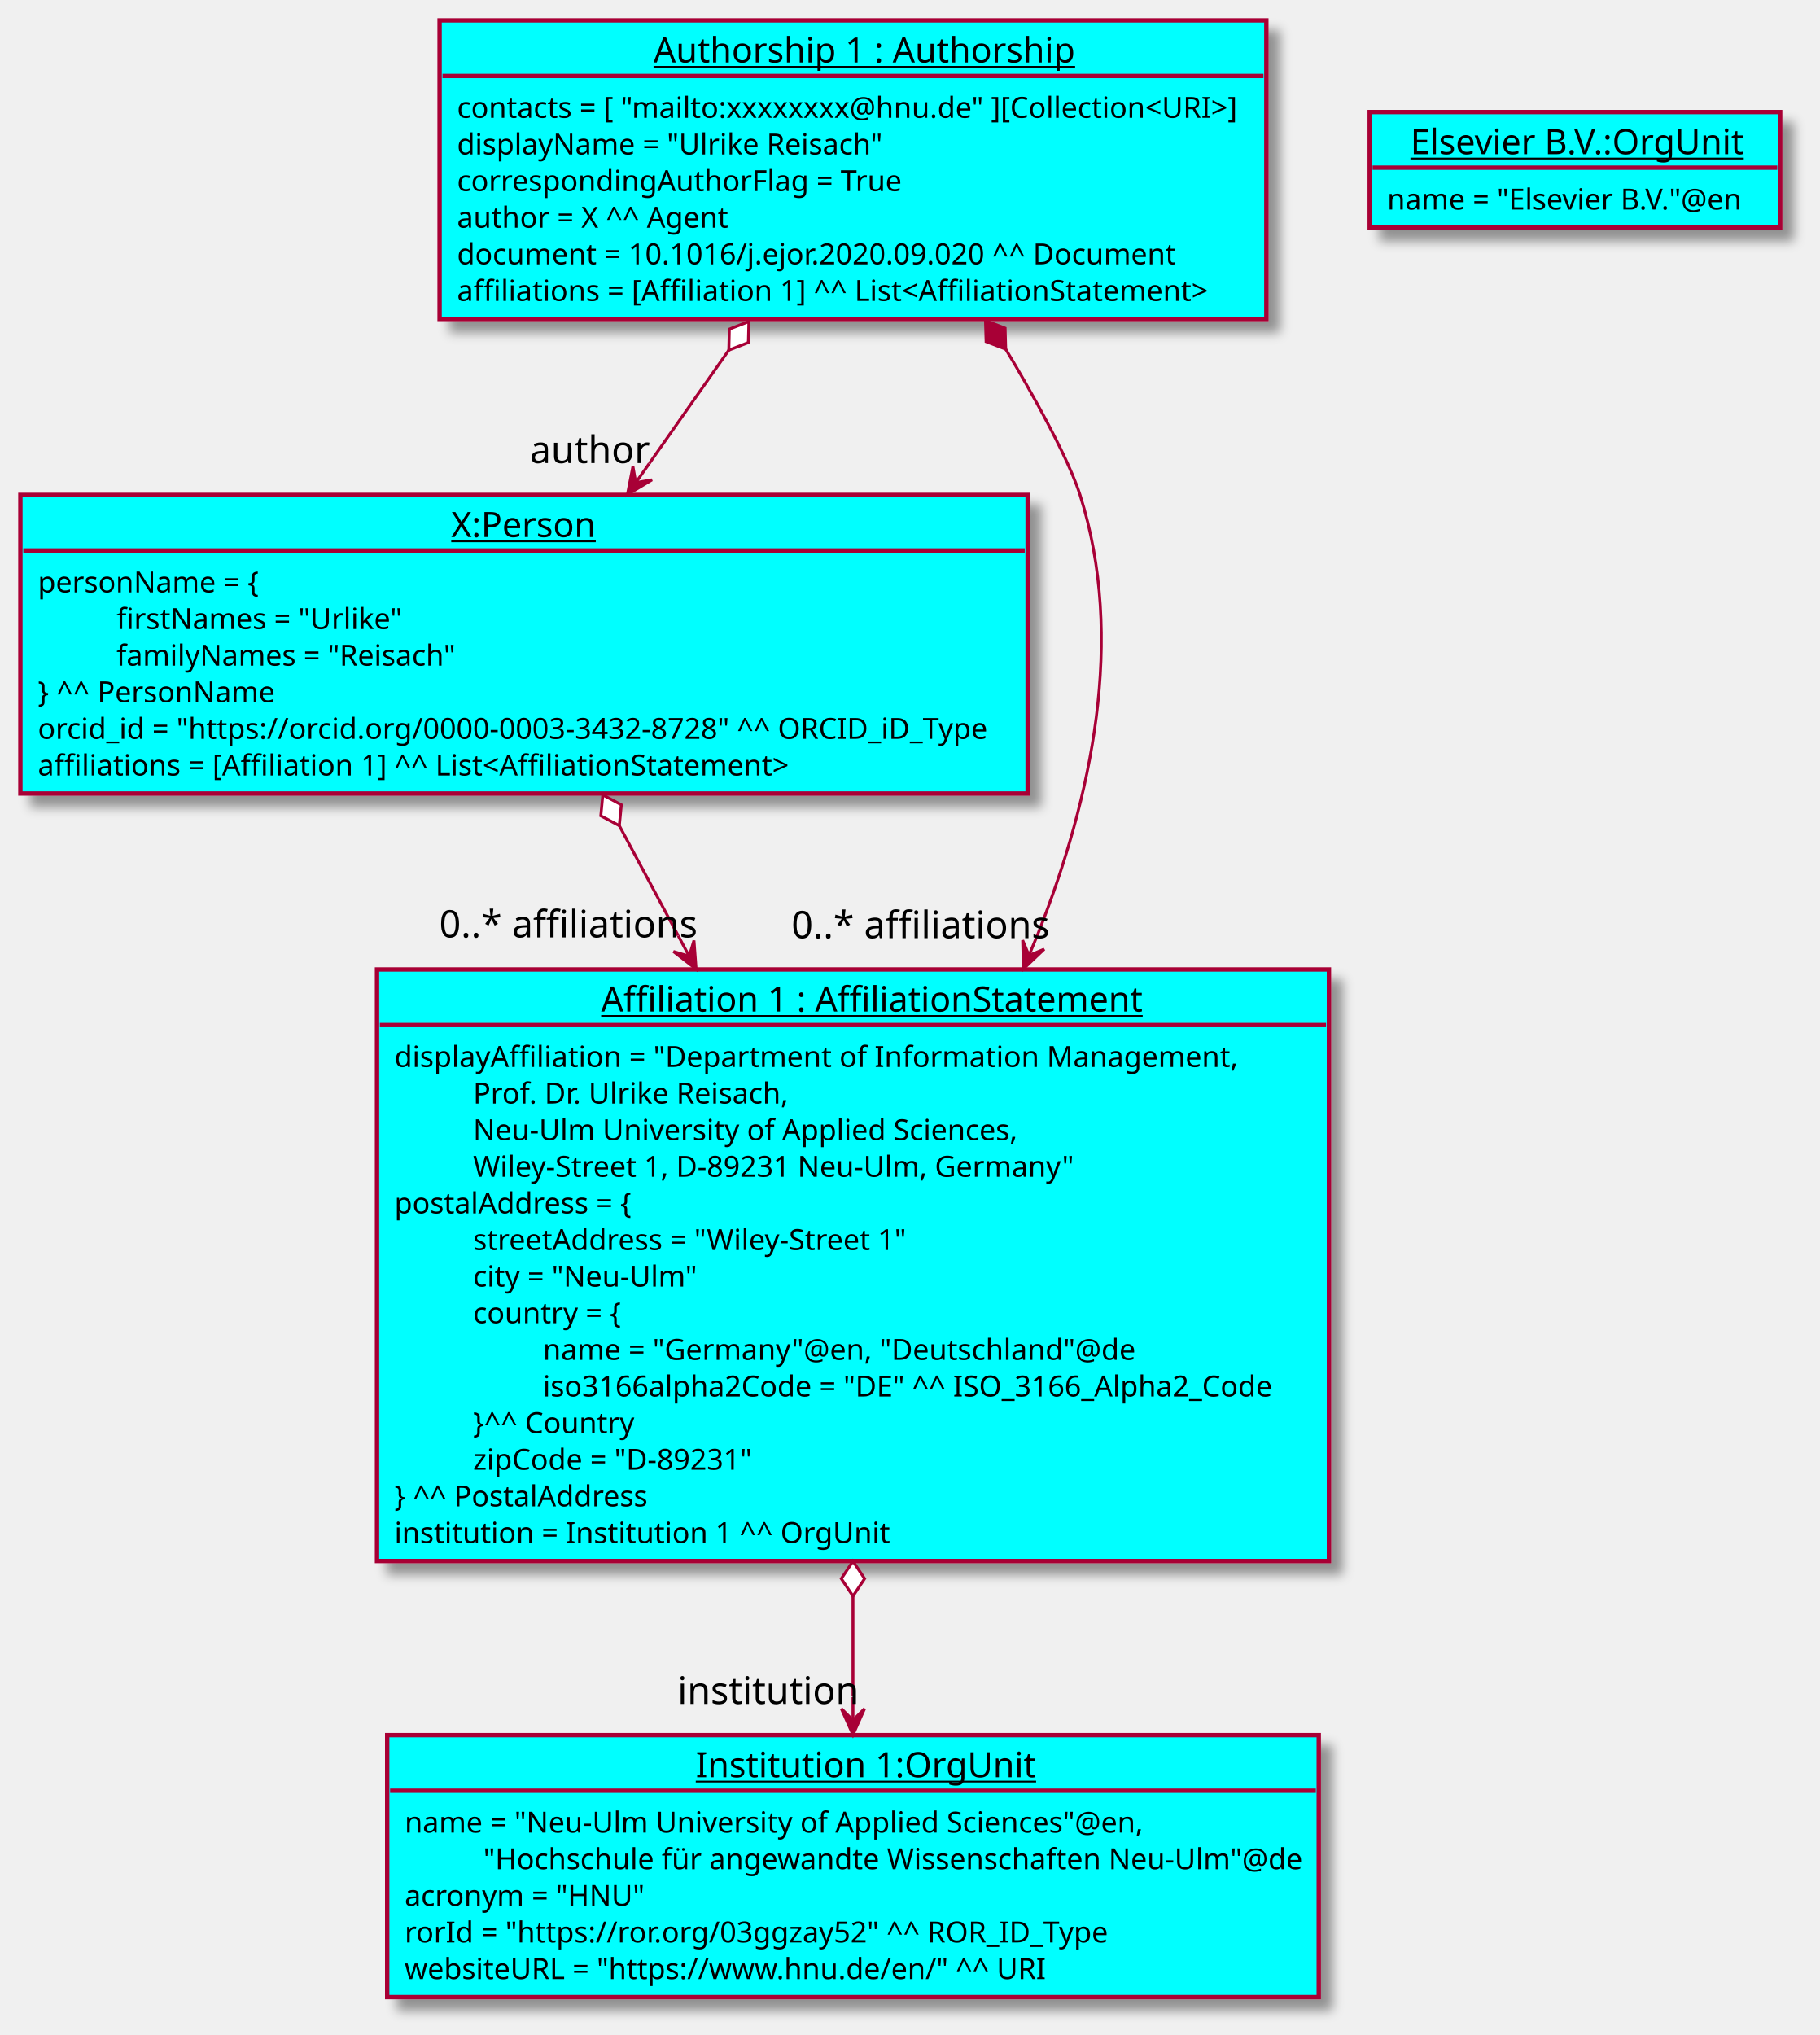
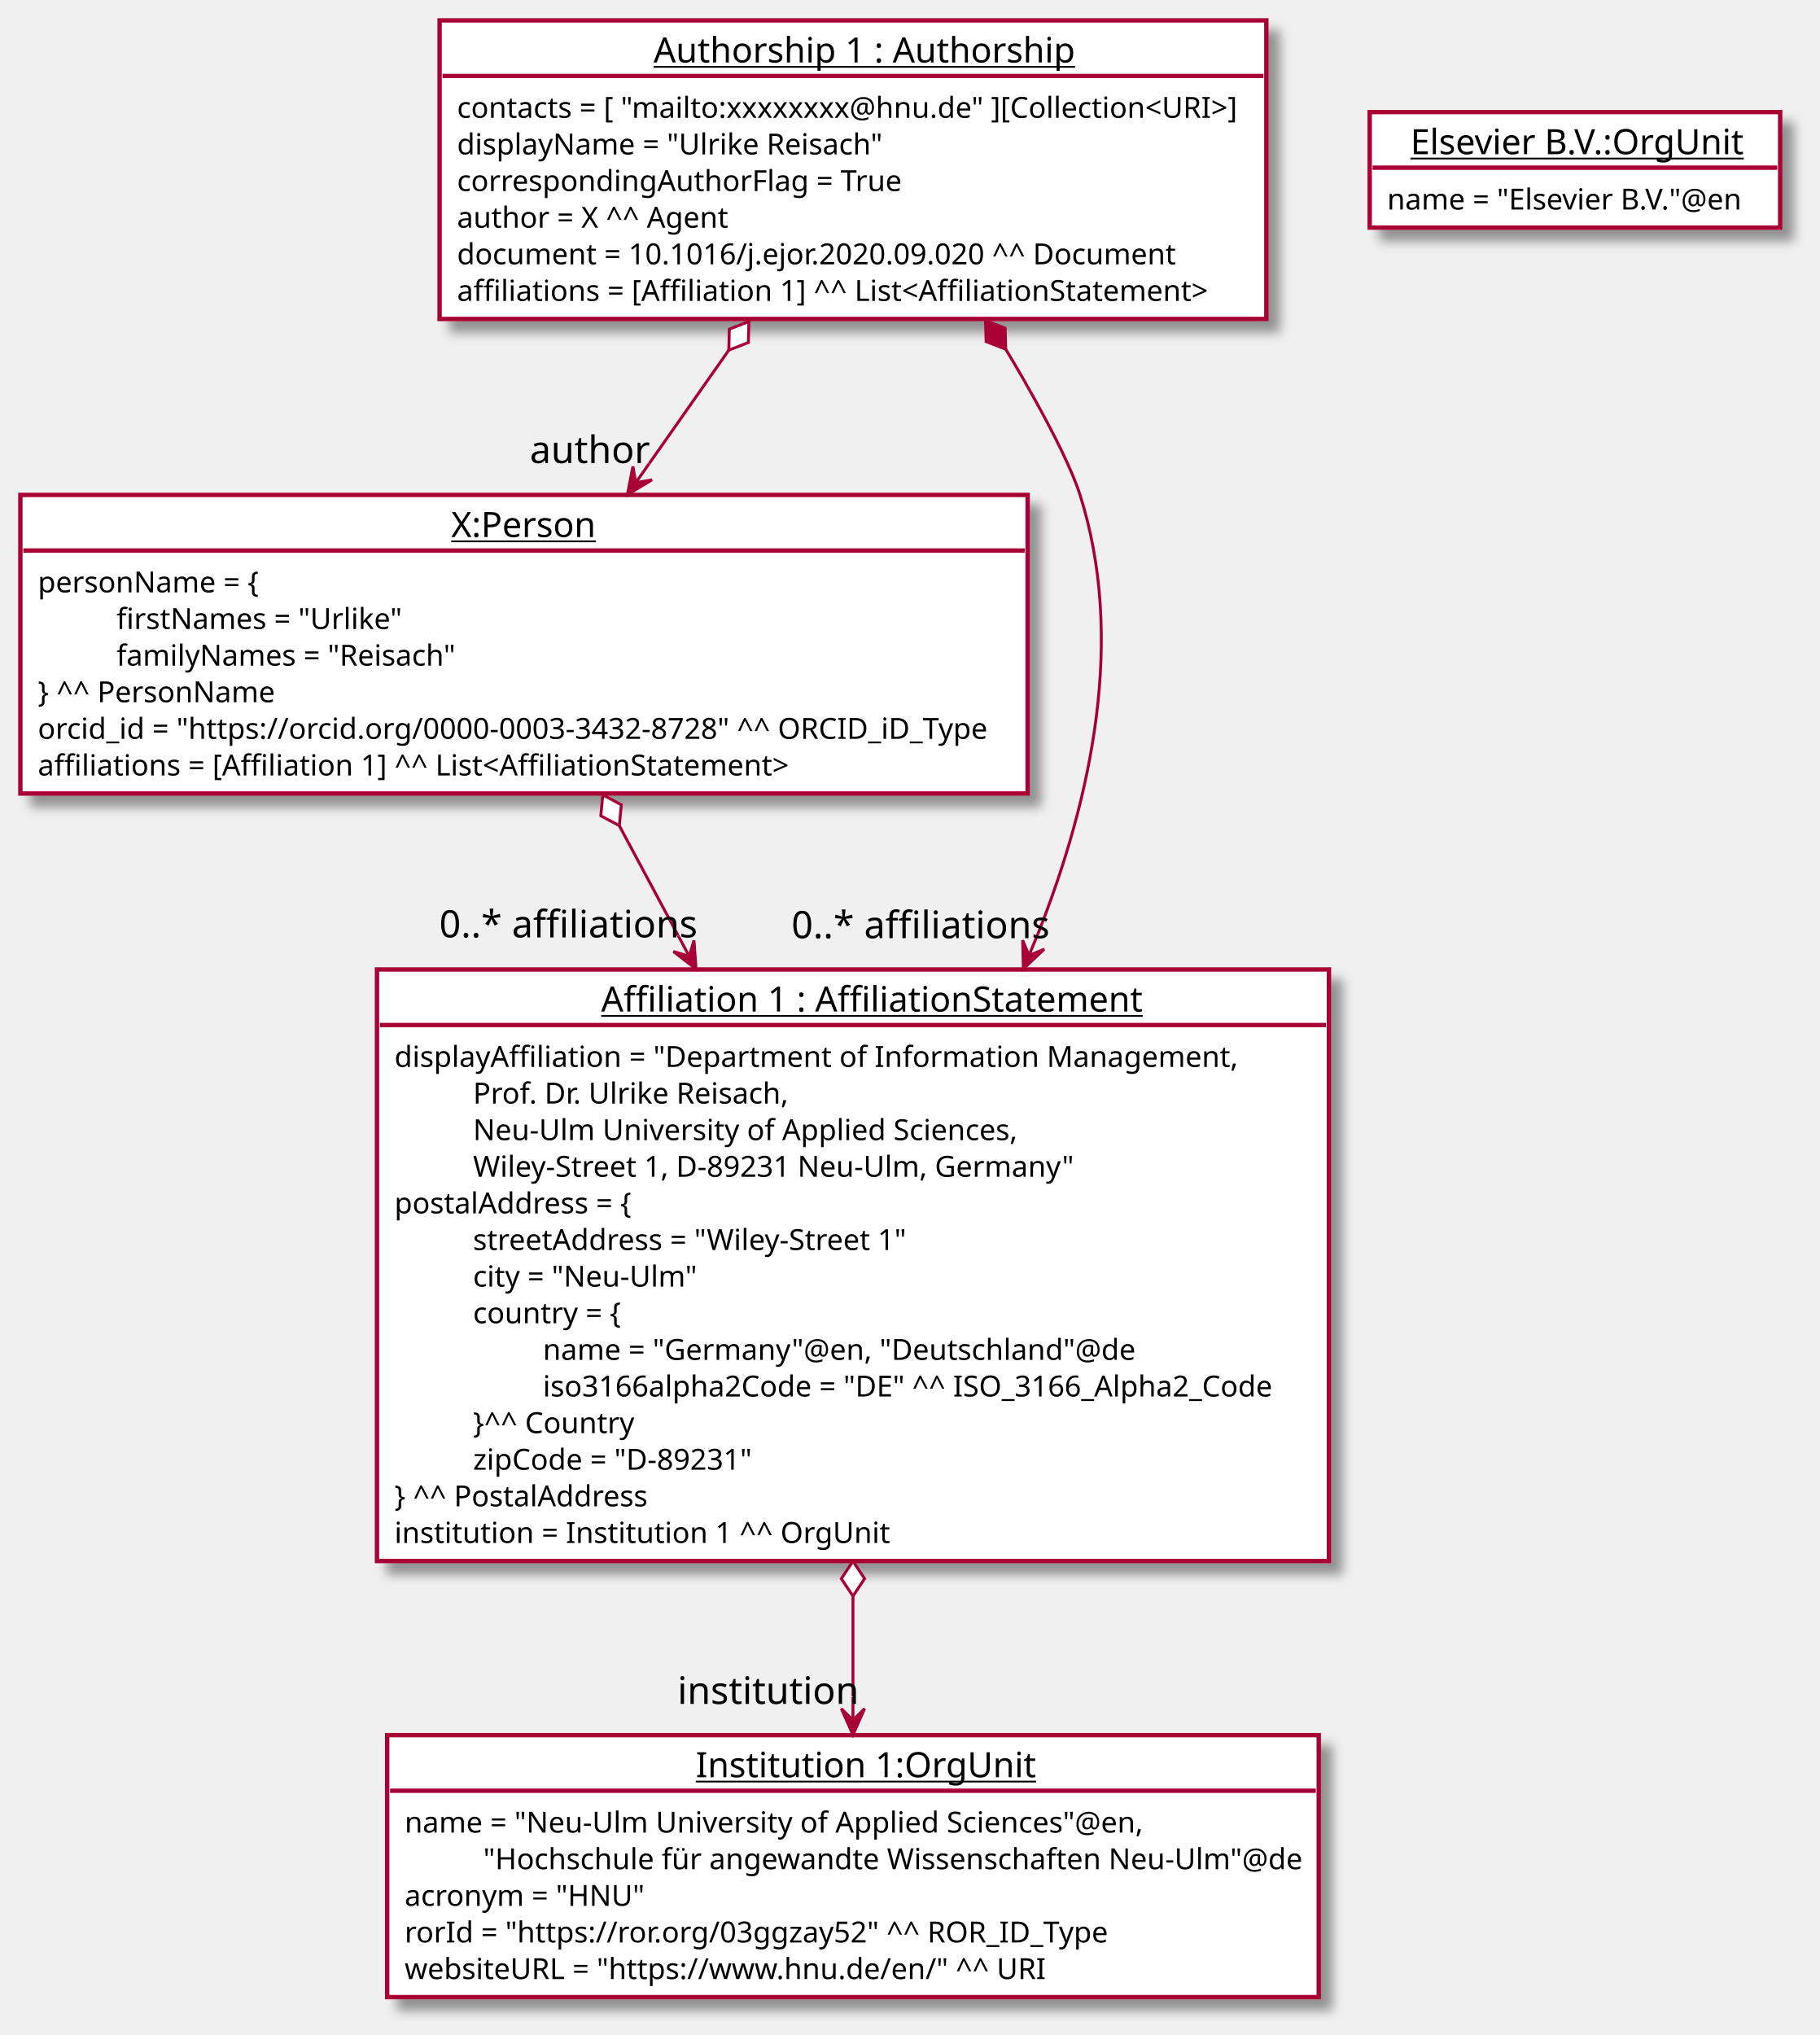
<svg xmlns="http://www.w3.org/2000/svg" contentScriptType="application/ecmascript" contentStyleType="text/css" height="699px" preserveAspectRatio="none" style="width:625px;height:699px;background:#FFFFFF;" version="1.1" viewBox="0 0 625 699" width="625px" zoomAndPan="magnify">
  <defs>
-     <filter height="300%" id="f1a33aww0at5in" width="300%" x="-1" y="-1">
+     <filter height="300%" id="f1mf1kw4cewqdt" width="300%" x="-1" y="-1">
      <feGaussianBlur result="blurOut" stdDeviation="2.0" />
      <feColorMatrix in="blurOut" result="blurOut2" type="matrix" values="0 0 0 0 0 0 0 0 0 0 0 0 0 0 0 0 0 0 .4 0" />
      <feOffset dx="4.0" dy="4.0" in="blurOut2" result="blurOut3" />
      <feBlend in="SourceGraphic" in2="blurOut3" mode="normal" />
    </filter>
  </defs>
  <g>
-     <rect fill="#00FFFF" filter="url(#f1a33aww0at5in)" height="102.562" style="stroke:#A80036;stroke-width:1.5;" width="346" x="7" y="170" />
+     <rect fill="#FFFFFF" filter="url(#f1mf1kw4cewqdt)" height="102.562" style="stroke:#A80036;stroke-width:1.5;" width="346" x="7" y="170" />
    <text fill="#000000" font-family="sans-serif" font-size="12" lengthAdjust="spacing" text-decoration="underline" textLength="50" x="155" y="184.457">X:Person</text>
    <line style="stroke:#A80036;stroke-width:1.5;" x1="8" x2="352" y1="189.094" y2="189.094" />
    <text fill="#000000" font-family="sans-serif" font-size="10" lengthAdjust="spacing" textLength="74" x="13" y="203.475">personName = {</text>
    <text fill="#000000" font-family="sans-serif" font-size="10" lengthAdjust="spacing" textLength="94" x="40" y="216.053">firstNames = "Urlike"</text>
    <text fill="#000000" font-family="sans-serif" font-size="10" lengthAdjust="spacing" textLength="119" x="40" y="228.631">familyNames = "Reisach"</text>
    <text fill="#000000" font-family="sans-serif" font-size="10" lengthAdjust="spacing" textLength="79" x="13" y="241.209">} ^^ PersonName</text>
    <text fill="#000000" font-family="sans-serif" font-size="10" lengthAdjust="spacing" textLength="334" x="13" y="253.787">orcid_id = "https://orcid.org/0000-0003-3432-8728" ^^ ORCID_iD_Type</text>
    <text fill="#000000" font-family="sans-serif" font-size="10" lengthAdjust="spacing" textLength="261" x="13" y="266.365">affiliations = [Affiliation 1] ^^ List&lt;AffiliationStatement&gt;</text>
-     <rect fill="#00FFFF" filter="url(#f1a33aww0at5in)" height="89.984" style="stroke:#A80036;stroke-width:1.5;" width="320" x="133" y="596" />
+     <rect fill="#FFFFFF" filter="url(#f1mf1kw4cewqdt)" height="89.984" style="stroke:#A80036;stroke-width:1.5;" width="320" x="133" y="596" />
    <text fill="#000000" font-family="sans-serif" font-size="12" lengthAdjust="spacing" text-decoration="underline" textLength="108" x="239" y="610.457">Institution 1:OrgUnit</text>
    <line style="stroke:#A80036;stroke-width:1.5;" x1="134" x2="452" y1="615.094" y2="615.094" />
    <text fill="#000000" font-family="sans-serif" font-size="10" lengthAdjust="spacing" textLength="260" x="139" y="629.475">name = "Neu-Ulm University of Applied Sciences"@en,</text>
    <text fill="#000000" font-family="sans-serif" font-size="10" lengthAdjust="spacing" textLength="281" x="166" y="642.053">"Hochschule für angewandte Wissenschaften Neu-Ulm"@de</text>
    <text fill="#000000" font-family="sans-serif" font-size="10" lengthAdjust="spacing" textLength="82" x="139" y="654.631">acronym = "HNU"</text>
    <text fill="#000000" font-family="sans-serif" font-size="10" lengthAdjust="spacing" textLength="241" x="139" y="667.209">rorId = "https://ror.org/03ggzay52" ^^ ROR_ID_Type</text>
    <text fill="#000000" font-family="sans-serif" font-size="10" lengthAdjust="spacing" textLength="214" x="139" y="679.787">websiteURL = "https://www.hnu.de/en/" ^^ URI</text>
-     <rect fill="#00FFFF" filter="url(#f1a33aww0at5in)" height="39.672" style="stroke:#A80036;stroke-width:1.5;" width="141" x="470.5" y="38.5" />
+     <rect fill="#FFFFFF" filter="url(#f1mf1kw4cewqdt)" height="39.672" style="stroke:#A80036;stroke-width:1.5;" width="141" x="470.5" y="38.5" />
    <text fill="#000000" font-family="sans-serif" font-size="12" lengthAdjust="spacing" text-decoration="underline" textLength="113" x="484.5" y="52.957">Elsevier B.V.:OrgUnit</text>
    <line style="stroke:#A80036;stroke-width:1.5;" x1="471.5" x2="610.5" y1="57.594" y2="57.594" />
    <text fill="#000000" font-family="sans-serif" font-size="10" lengthAdjust="spacing" textLength="129" x="476.5" y="71.975">name = "Elsevier B.V."@en</text>
-     <rect fill="#00FFFF" filter="url(#f1a33aww0at5in)" height="203.188" style="stroke:#A80036;stroke-width:1.5;" width="327" x="129.5" y="333" />
+     <rect fill="#FFFFFF" filter="url(#f1mf1kw4cewqdt)" height="203.188" style="stroke:#A80036;stroke-width:1.5;" width="327" x="129.5" y="333" />
    <text fill="#000000" font-family="sans-serif" font-size="12" lengthAdjust="spacing" text-decoration="underline" textLength="173" x="206.5" y="347.457">Affiliation 1 : AffiliationStatement</text>
    <line style="stroke:#A80036;stroke-width:1.5;" x1="130.5" x2="455.5" y1="352.094" y2="352.094" />
    <text fill="#000000" font-family="sans-serif" font-size="10" lengthAdjust="spacing" textLength="288" x="135.5" y="366.475">displayAffiliation = "Department of Information Management,</text>
    <text fill="#000000" font-family="sans-serif" font-size="10" lengthAdjust="spacing" textLength="111" x="162.5" y="379.053">Prof. Dr. Ulrike Reisach,</text>
    <text fill="#000000" font-family="sans-serif" font-size="10" lengthAdjust="spacing" textLength="191" x="162.5" y="391.631">Neu-Ulm University of Applied Sciences,</text>
    <text fill="#000000" font-family="sans-serif" font-size="10" lengthAdjust="spacing" textLength="209" x="162.5" y="404.209">Wiley-Street 1, D-89231 Neu-Ulm, Germany"</text>
    <text fill="#000000" font-family="sans-serif" font-size="10" lengthAdjust="spacing" textLength="79" x="135.5" y="416.787">postalAddress = {</text>
    <text fill="#000000" font-family="sans-serif" font-size="10" lengthAdjust="spacing" textLength="147" x="162.5" y="429.365">streetAddress = "Wiley-Street 1"</text>
    <text fill="#000000" font-family="sans-serif" font-size="10" lengthAdjust="spacing" textLength="78" x="162.5" y="441.943">city = "Neu-Ulm"</text>
    <text fill="#000000" font-family="sans-serif" font-size="10" lengthAdjust="spacing" textLength="50" x="162.5" y="454.522">country = {</text>
    <text fill="#000000" font-family="sans-serif" font-size="10" lengthAdjust="spacing" textLength="207" x="186.5" y="467.1">name = "Germany"@en, "Deutschland"@de</text>
    <text fill="#000000" font-family="sans-serif" font-size="10" lengthAdjust="spacing" textLength="264" x="186.5" y="479.678">iso3166alpha2Code = "DE" ^^ ISO_3166_Alpha2_Code</text>
    <text fill="#000000" font-family="sans-serif" font-size="10" lengthAdjust="spacing" textLength="52" x="162.5" y="492.256">}^^ Country</text>
    <text fill="#000000" font-family="sans-serif" font-size="10" lengthAdjust="spacing" textLength="99" x="162.5" y="504.834">zipCode = "D-89231"</text>
    <text fill="#000000" font-family="sans-serif" font-size="10" lengthAdjust="spacing" textLength="84" x="135.5" y="517.412">} ^^ PostalAddress</text>
    <text fill="#000000" font-family="sans-serif" font-size="10" lengthAdjust="spacing" textLength="165" x="135.5" y="529.99">institution = Institution 1 ^^ OrgUnit</text>
-     <rect fill="#00FFFF" filter="url(#f1a33aww0at5in)" height="102.562" style="stroke:#A80036;stroke-width:1.5;" width="284" x="151" y="7" />
+     <rect fill="#FFFFFF" filter="url(#f1mf1kw4cewqdt)" height="102.562" style="stroke:#A80036;stroke-width:1.5;" width="284" x="151" y="7" />
    <text fill="#000000" font-family="sans-serif" font-size="12" lengthAdjust="spacing" text-decoration="underline" textLength="137" x="224.5" y="21.457">Authorship 1 : Authorship</text>
    <line style="stroke:#A80036;stroke-width:1.5;" x1="152" x2="434" y1="26.094" y2="26.094" />
    <text fill="#000000" font-family="sans-serif" font-size="10" lengthAdjust="spacing" textLength="272" x="157" y="40.475">contacts = [ "mailto:xxxxxxxx@hnu.de" ][Collection&lt;URI&gt;]</text>
    <text fill="#000000" font-family="sans-serif" font-size="10" lengthAdjust="spacing" textLength="148" x="157" y="53.053">displayName = "Ulrike Reisach"</text>
    <text fill="#000000" font-family="sans-serif" font-size="10" lengthAdjust="spacing" textLength="153" x="157" y="65.631">correspondingAuthorFlag = True</text>
    <text fill="#000000" font-family="sans-serif" font-size="10" lengthAdjust="spacing" textLength="93" x="157" y="78.209">author = X ^^ Agent</text>
    <text fill="#000000" font-family="sans-serif" font-size="10" lengthAdjust="spacing" textLength="254" x="157" y="90.787">document = 10.1016/j.ejor.2020.09.020 ^^ Document</text>
    <text fill="#000000" font-family="sans-serif" font-size="10" lengthAdjust="spacing" textLength="261" x="157" y="103.365">affiliations = [Affiliation 1] ^^ List&lt;AffiliationStatement&gt;</text>
    <path codeLine="61" d="M250.355,120.261 C250.355,120.261 231.73,146.8 223.03,159.2 " fill="none" id="Aut1-X" style="stroke:#A80036;stroke-width:1.0;" />
    <polygon fill="#A80036" points="215.52,169.89,223.964,164.82,218.392,165.797,217.415,160.225,215.52,169.89" style="stroke:#A80036;stroke-width:1.0;" />
    <line style="stroke:#A80036;stroke-width:1.0;" x1="218.392" x2="222.99" y1="165.797" y2="159.25" />
    <polygon fill="#FFFFFF" points="257.25,110.44,250.529,113.052,250.355,120.261,257.076,117.649,257.25,110.44" style="stroke:#A80036;stroke-width:1.0;" />
    <text fill="#000000" font-family="sans-serif" font-size="13" lengthAdjust="spacing" textLength="36" x="181.984" y="159.058">author</text>
    <path codeLine="62" d="M345.47,119.93 C345.47,119.93 365.54,152.8 371,170 C386.63,219.26 375.07,274.01 356.53,320.78 " fill="none" id="Aut1-Aff1" style="stroke:#A80036;stroke-width:1.0;" />
    <polygon fill="#A80036" points="351.54,332.81,358.684,326.031,353.456,328.192,351.295,322.964,351.54,332.81" style="stroke:#A80036;stroke-width:1.0;" />
    <line style="stroke:#A80036;stroke-width:1.0;" x1="353.456" x2="356.525" y1="328.192" y2="320.795" />
    <polygon fill="#A80036" points="338.53,110.14,338.737,117.348,345.47,119.93,345.263,112.722,338.53,110.14" style="stroke:#A80036;stroke-width:1.0;" />
    <text fill="#000000" font-family="sans-serif" font-size="13" lengthAdjust="spacing" textLength="81" x="271.865" y="322.256">0..* affiliations</text>
    <path codeLine="66" d="M293,548.25 C293,548.25 293,572.18 293,582.64 " fill="none" id="Aff1-Ins1" style="stroke:#A80036;stroke-width:1.0;" />
    <polygon fill="#A80036" points="293,595.89,297,586.89,293,590.89,289,586.89,293,595.89" style="stroke:#A80036;stroke-width:1.0;" />
    <line style="stroke:#A80036;stroke-width:1.0;" x1="293" x2="293" y1="590.89" y2="582.89" />
    <polygon fill="#FFFFFF" points="293,536.25,289,542.25,293,548.25,297,542.25,293,536.25" style="stroke:#A80036;stroke-width:1.0;" />
    <text fill="#000000" font-family="sans-serif" font-size="13" lengthAdjust="spacing" textLength="56" x="232.713" y="585.281">institution</text>
    <path codeLine="67" d="M212.74,283.616 C212.74,283.616 226.22,308.81 232.94,321.34 " fill="none" id="X-Aff1" style="stroke:#A80036;stroke-width:1.0;" />
    <polygon fill="#A80036" points="239.11,332.87,238.382,323.048,236.747,328.463,231.332,326.828,239.11,332.87" style="stroke:#A80036;stroke-width:1.0;" />
    <line style="stroke:#A80036;stroke-width:1.0;" x1="236.747" x2="232.97" y1="328.463" y2="321.41" />
    <polygon fill="#FFFFFF" points="207.07,273.04,206.38,280.218,212.74,283.616,213.43,276.438,207.07,273.04" style="stroke:#A80036;stroke-width:1.0;" />
    <text fill="#000000" font-family="sans-serif" font-size="13" lengthAdjust="spacing" textLength="81" x="150.883" y="321.978">0..* affiliations</text>
  </g>
</svg>
